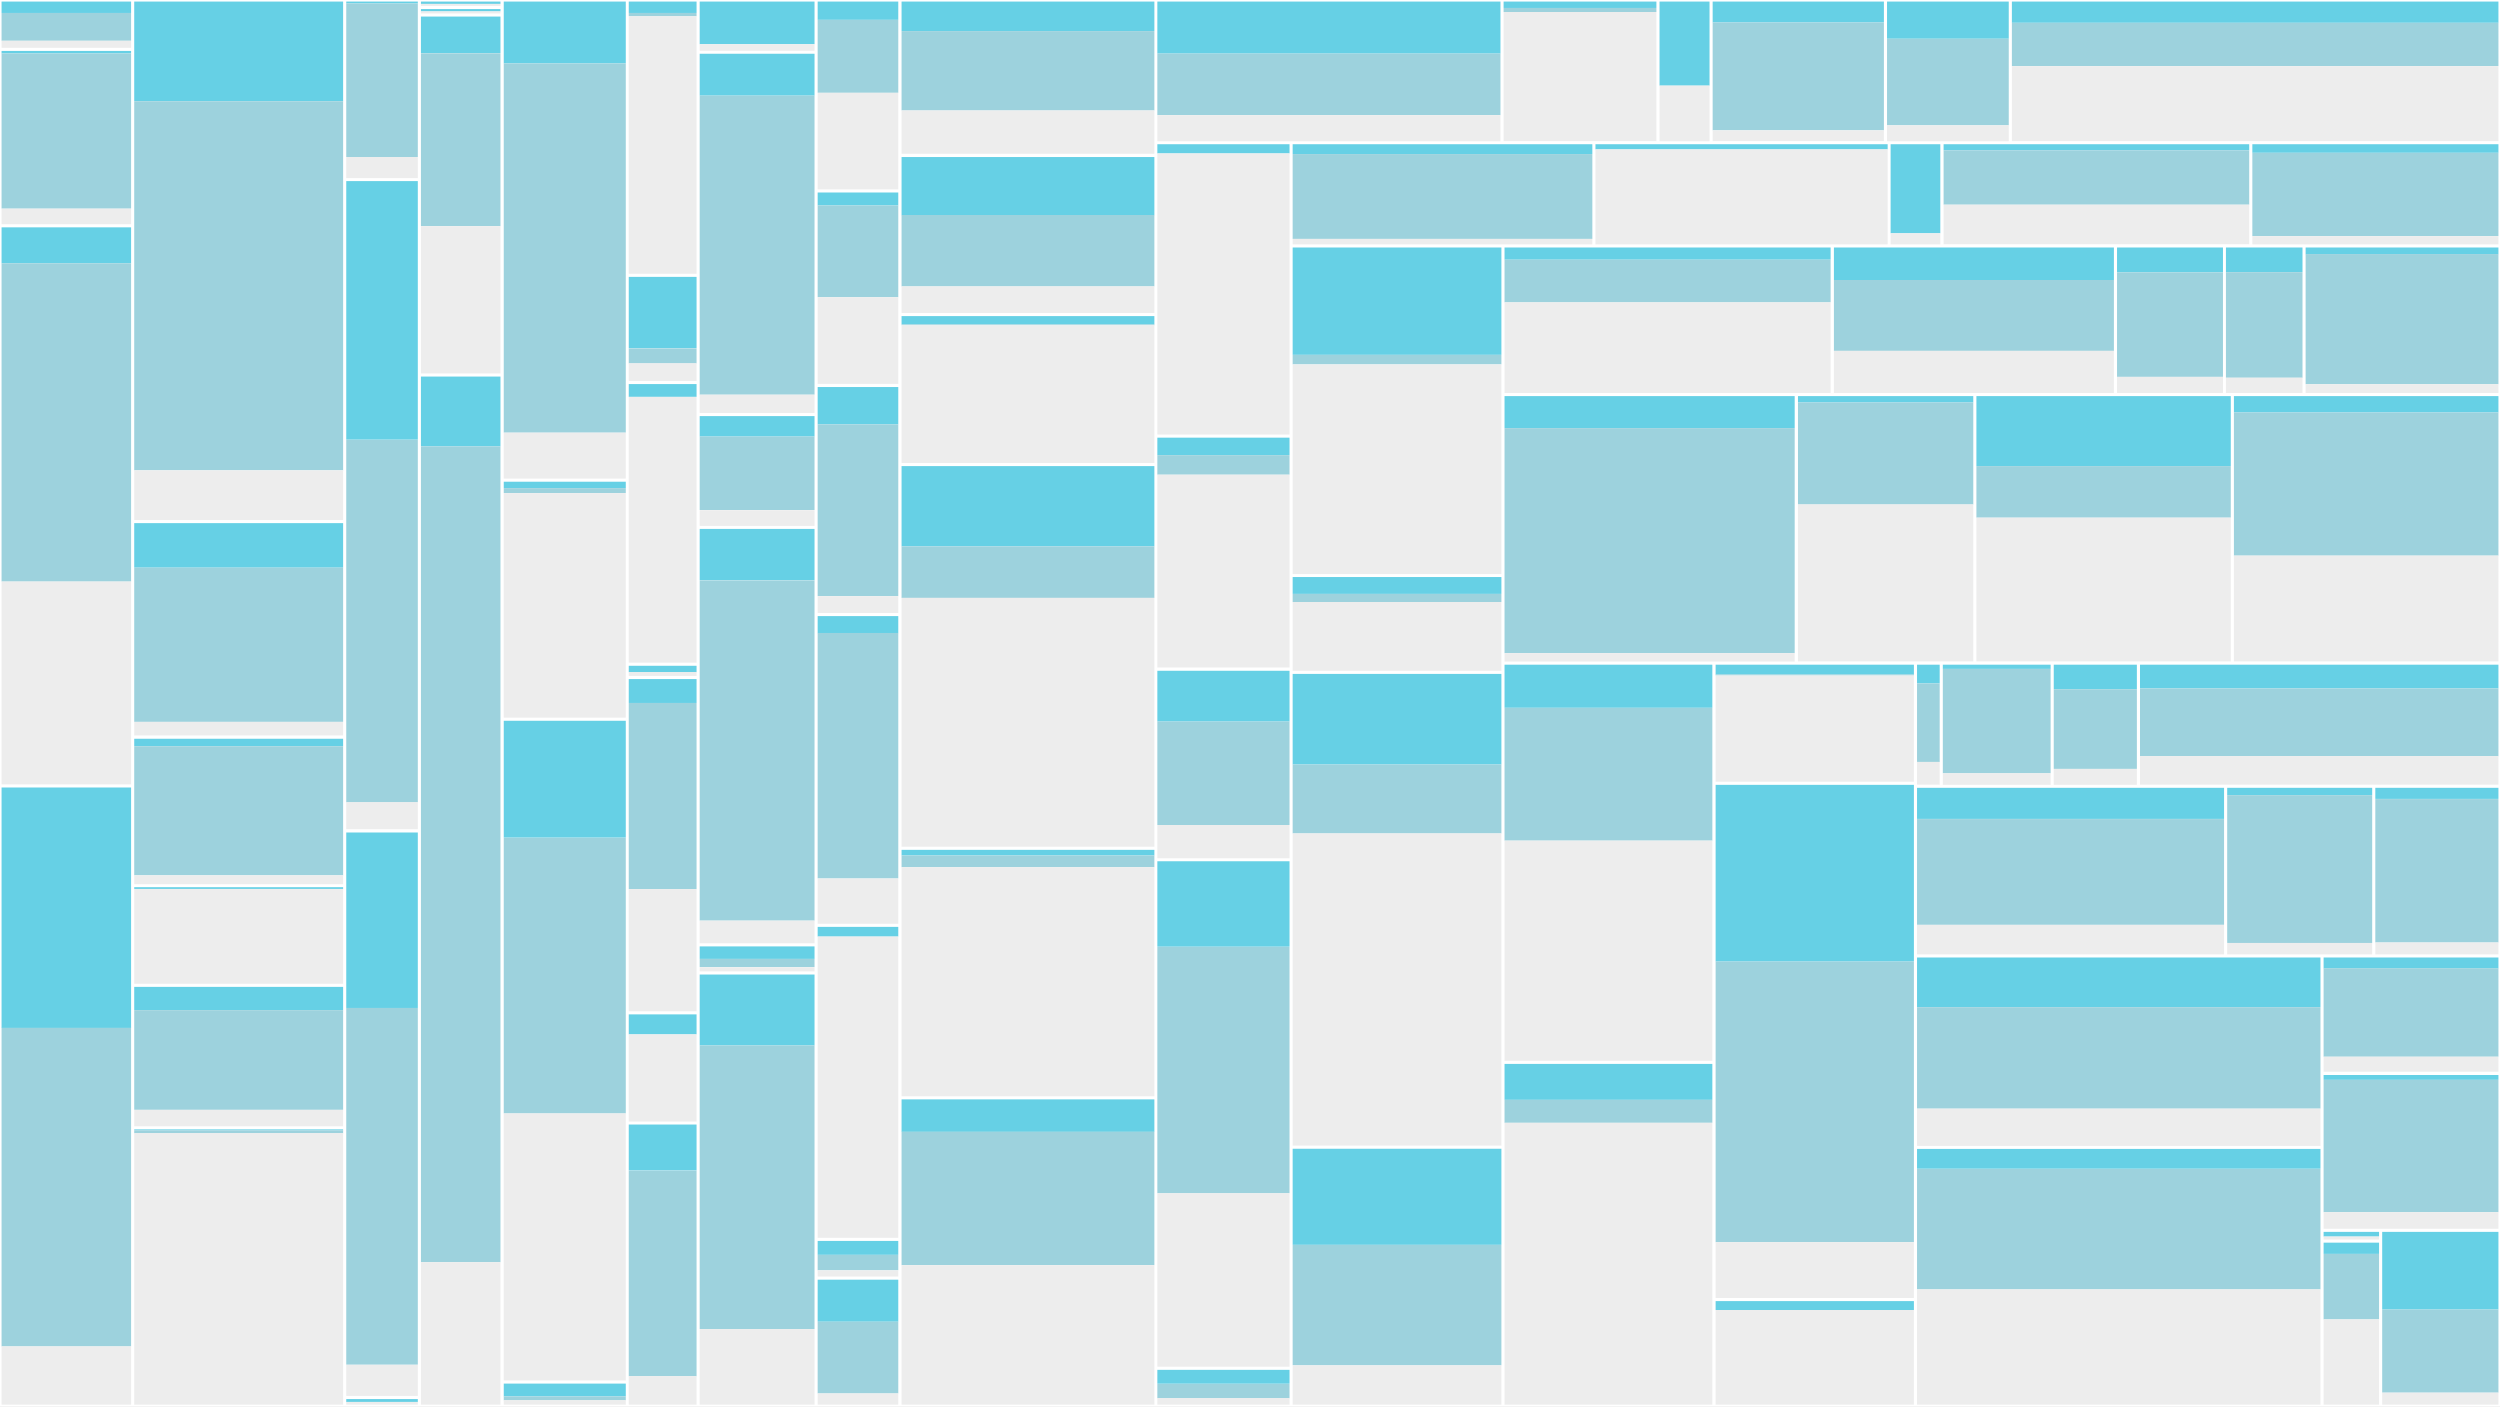
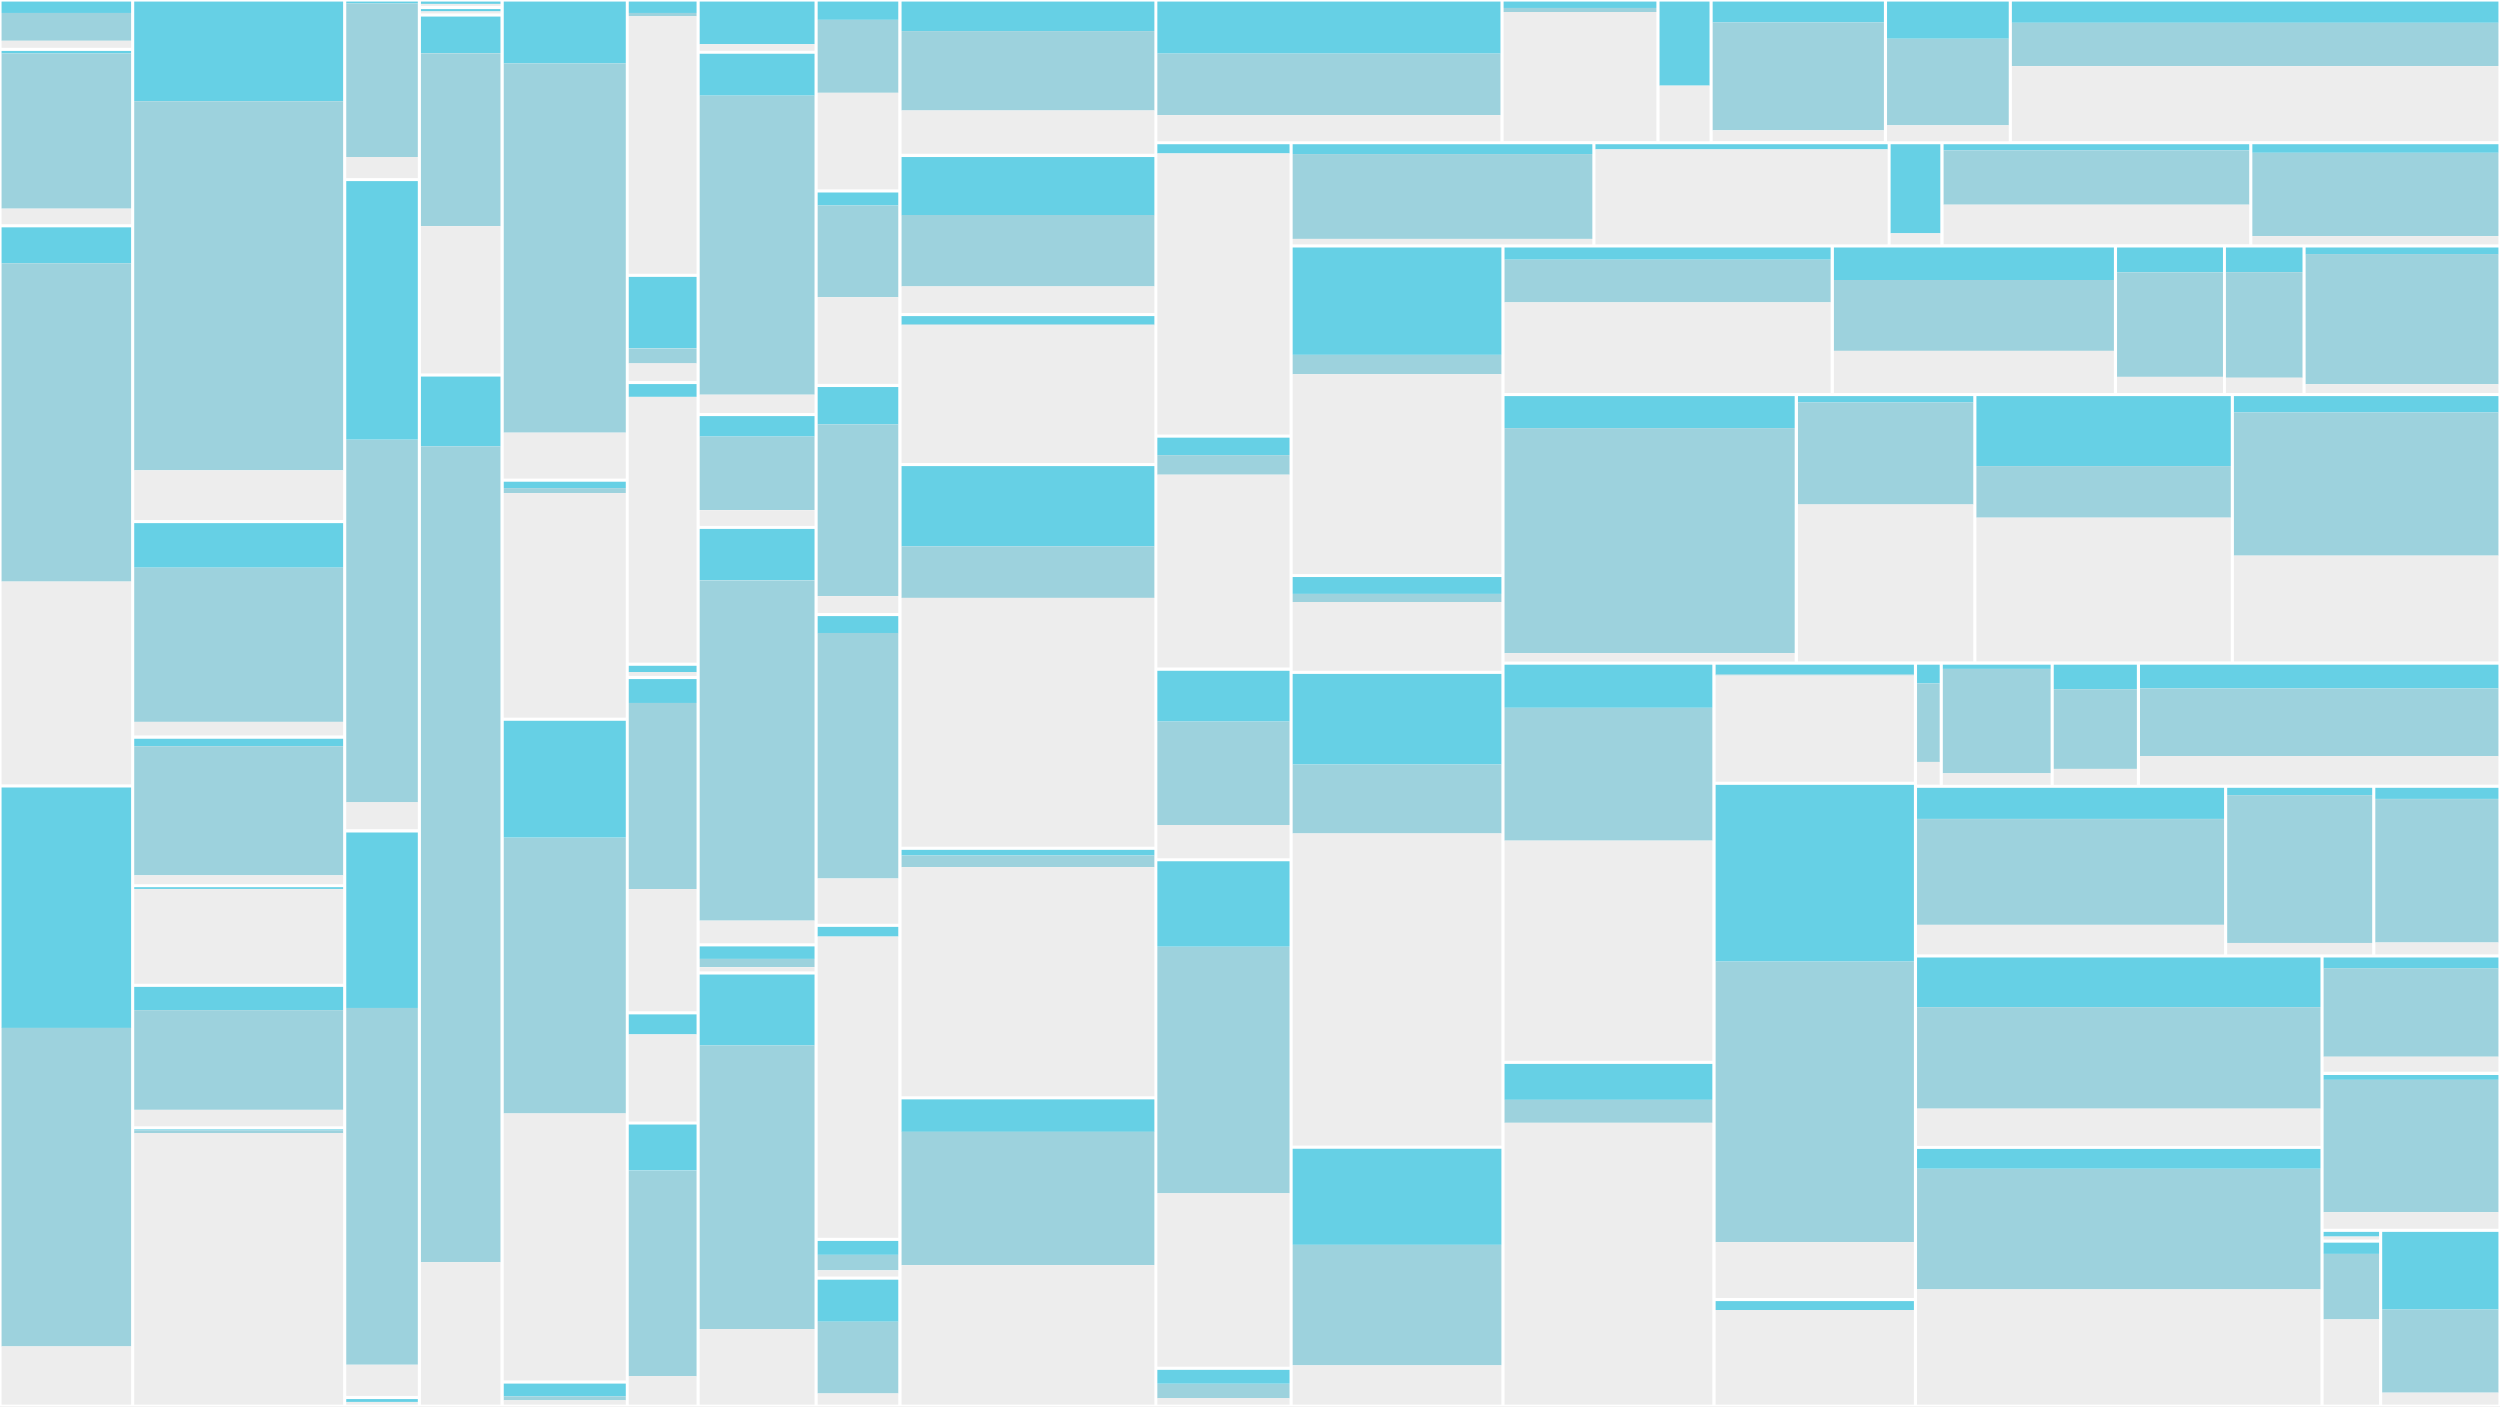
<svg xmlns="http://www.w3.org/2000/svg" viewBox="0 0 1600 900" width="1600" height="900" role="img" aria-label="Decoded overlay code coverage box tree, cyan band">
  <rect x="0" y="0" width="1600" height="900" fill="#ffffff" />
  <rect x="1" y="1" width="82.9" height="7.3" style="fill:hsl(190, 71%, 65%);fill:oklch(0.645 0.128 200)" />
  <rect x="1" y="8.3" width="82.9" height="17.8" style="fill:hsl(190, 48%, 74%);fill:oklch(0.740 0.085 200)" />
  <rect x="1" y="26.1" width="82.9" height="4.5" style="fill:hsl(190, 0%, 93%);fill:oklch(0.930 0.000 200)" />
  <rect x="1" y="32.6" width="82.9" height="1.6" style="fill:hsl(190, 71%, 65%);fill:oklch(0.645 0.128 200)" />
  <rect x="1" y="34.2" width="82.9" height="99.3" style="fill:hsl(190, 48%, 74%);fill:oklch(0.740 0.085 200)" />
  <rect x="1" y="133.6" width="82.9" height="9.9" style="fill:hsl(190, 0%, 93%);fill:oklch(0.930 0.000 200)" />
  <rect x="1" y="145.5" width="82.9" height="23" style="fill:hsl(190, 71%, 65%);fill:oklch(0.645 0.128 200)" />
  <rect x="1" y="168.5" width="82.9" height="203.7" style="fill:hsl(190, 48%, 74%);fill:oklch(0.740 0.085 200)" />
  <rect x="1" y="372.2" width="82.9" height="129.8" style="fill:hsl(190, 0%, 93%);fill:oklch(0.930 0.000 200)" />
  <rect x="1" y="504" width="82.9" height="153.9" style="fill:hsl(190, 71%, 65%);fill:oklch(0.645 0.128 200)" />
  <rect x="1" y="657.8" width="82.9" height="203.9" style="fill:hsl(190, 48%, 74%);fill:oklch(0.740 0.085 200)" />
  <rect x="1" y="861.7" width="82.9" height="37.3" style="fill:hsl(190, 0%, 93%);fill:oklch(0.930 0.000 200)" />
  <rect x="85.9" y="1" width="133.7" height="63.8" style="fill:hsl(190, 71%, 65%);fill:oklch(0.645 0.128 200)" />
  <rect x="85.9" y="64.8" width="133.7" height="236.2" style="fill:hsl(190, 48%, 74%);fill:oklch(0.740 0.085 200)" />
  <rect x="85.9" y="301" width="133.7" height="31.8" style="fill:hsl(190, 0%, 93%);fill:oklch(0.930 0.000 200)" />
  <rect x="85.9" y="334.8" width="133.7" height="28.5" style="fill:hsl(190, 71%, 65%);fill:oklch(0.645 0.128 200)" />
  <rect x="85.9" y="363.3" width="133.7" height="98.7" style="fill:hsl(190, 48%, 74%);fill:oklch(0.740 0.085 200)" />
  <rect x="85.9" y="462" width="133.7" height="8.7" style="fill:hsl(190, 0%, 93%);fill:oklch(0.930 0.000 200)" />
  <rect x="85.9" y="472.8" width="133.7" height="4.8" style="fill:hsl(190, 71%, 65%);fill:oklch(0.645 0.128 200)" />
  <rect x="85.9" y="477.6" width="133.7" height="82.6" style="fill:hsl(190, 48%, 74%);fill:oklch(0.740 0.085 200)" />
  <rect x="85.9" y="560.2" width="133.7" height="5.7" style="fill:hsl(190, 0%, 93%);fill:oklch(0.930 0.000 200)" />
  <rect x="85.9" y="567.8" width="133.7" height="1.1" style="fill:hsl(190, 71%, 65%);fill:oklch(0.645 0.128 200)" />
  <rect x="85.9" y="569" width="133.7" height="60.6" style="fill:hsl(190, 0%, 93%);fill:oklch(0.930 0.000 200)" />
  <rect x="85.9" y="631.6" width="133.7" height="14.9" style="fill:hsl(190, 71%, 65%);fill:oklch(0.645 0.128 200)" />
  <rect x="85.9" y="646.5" width="133.7" height="63.8" style="fill:hsl(190, 48%, 74%);fill:oklch(0.740 0.085 200)" />
  <rect x="85.9" y="710.3" width="133.7" height="10.5" style="fill:hsl(190, 0%, 93%);fill:oklch(0.930 0.000 200)" />
  <rect x="85.9" y="722.8" width="133.7" height="0.6" style="fill:hsl(190, 71%, 65%);fill:oklch(0.645 0.128 200)" />
  <rect x="85.9" y="723.4" width="133.7" height="1.9" style="fill:hsl(190, 48%, 74%);fill:oklch(0.740 0.085 200)" />
  <rect x="85.9" y="725.2" width="133.7" height="173.8" style="fill:hsl(190, 0%, 93%);fill:oklch(0.930 0.000 200)" />
  <rect x="221.6" y="1" width="45.8" height="1.2" style="fill:hsl(190, 71%, 65%);fill:oklch(0.645 0.128 200)" />
  <rect x="221.6" y="2.2" width="45.8" height="98.3" style="fill:hsl(190, 48%, 74%);fill:oklch(0.740 0.085 200)" />
  <rect x="221.6" y="100.5" width="45.8" height="13.5" style="fill:hsl(190, 0%, 93%);fill:oklch(0.930 0.000 200)" />
  <rect x="221.6" y="115.9" width="45.8" height="165.5" style="fill:hsl(190, 71%, 65%);fill:oklch(0.645 0.128 200)" />
  <rect x="221.6" y="281.5" width="45.8" height="232" style="fill:hsl(190, 48%, 74%);fill:oklch(0.740 0.085 200)" />
  <rect x="221.6" y="513.4" width="45.8" height="17.3" style="fill:hsl(190, 0%, 93%);fill:oklch(0.930 0.000 200)" />
  <rect x="221.6" y="532.8" width="45.8" height="112.3" style="fill:hsl(190, 71%, 65%);fill:oklch(0.645 0.128 200)" />
  <rect x="221.6" y="645.1" width="45.8" height="228.3" style="fill:hsl(190, 48%, 74%);fill:oklch(0.740 0.085 200)" />
  <rect x="221.6" y="873.5" width="45.8" height="19.9" style="fill:hsl(190, 0%, 93%);fill:oklch(0.930 0.000 200)" />
  <rect x="221.6" y="895.4" width="45.8" height="1.9" style="fill:hsl(190, 71%, 65%);fill:oklch(0.645 0.128 200)" />
  <rect x="221.6" y="897.2" width="45.8" height="1.8" style="fill:hsl(190, 0%, 93%);fill:oklch(0.930 0.000 200)" />
  <rect x="269.4" y="1" width="50.9" height="1.5" style="fill:hsl(190, 71%, 65%);fill:oklch(0.645 0.128 200)" />
  <rect x="269.4" y="2.5" width="50.9" height="1.3" style="fill:hsl(190, 0%, 93%);fill:oklch(0.930 0.000 200)" />
  <rect x="269.4" y="5.8" width="50.9" height="1.5" style="fill:hsl(190, 71%, 65%);fill:oklch(0.645 0.128 200)" />
  <rect x="269.4" y="7.3" width="50.9" height="1.3" style="fill:hsl(190, 0%, 93%);fill:oklch(0.930 0.000 200)" />
  <rect x="269.4" y="10.6" width="50.9" height="23.4" style="fill:hsl(190, 71%, 65%);fill:oklch(0.645 0.128 200)" />
  <rect x="269.4" y="34.1" width="50.9" height="110.6" style="fill:hsl(190, 48%, 74%);fill:oklch(0.740 0.085 200)" />
  <rect x="269.4" y="144.7" width="50.9" height="94.3" style="fill:hsl(190, 0%, 93%);fill:oklch(0.930 0.000 200)" />
  <rect x="269.4" y="241" width="50.9" height="44.7" style="fill:hsl(190, 71%, 65%);fill:oklch(0.645 0.128 200)" />
  <rect x="269.4" y="285.7" width="50.9" height="522.1" style="fill:hsl(190, 48%, 74%);fill:oklch(0.740 0.085 200)" />
  <rect x="269.4" y="807.8" width="50.9" height="91.2" style="fill:hsl(190, 0%, 93%);fill:oklch(0.930 0.000 200)" />
  <rect x="322.4" y="1" width="78.1" height="39.6" style="fill:hsl(190, 71%, 65%);fill:oklch(0.645 0.128 200)" />
  <rect x="322.4" y="40.6" width="78.1" height="236.3" style="fill:hsl(190, 48%, 74%);fill:oklch(0.740 0.085 200)" />
  <rect x="322.4" y="276.9" width="78.1" height="29.4" style="fill:hsl(190, 0%, 93%);fill:oklch(0.930 0.000 200)" />
  <rect x="322.4" y="308.3" width="78.1" height="4.1" style="fill:hsl(190, 71%, 65%);fill:oklch(0.645 0.128 200)" />
  <rect x="322.4" y="312.4" width="78.1" height="3.2" style="fill:hsl(190, 48%, 74%);fill:oklch(0.740 0.085 200)" />
  <rect x="322.4" y="315.6" width="78.1" height="143.7" style="fill:hsl(190, 0%, 93%);fill:oklch(0.930 0.000 200)" />
  <rect x="322.4" y="461.3" width="78.1" height="74.8" style="fill:hsl(190, 71%, 65%);fill:oklch(0.645 0.128 200)" />
  <rect x="322.4" y="536.2" width="78.1" height="176.4" style="fill:hsl(190, 48%, 74%);fill:oklch(0.740 0.085 200)" />
  <rect x="322.4" y="712.6" width="78.1" height="170.9" style="fill:hsl(190, 0%, 93%);fill:oklch(0.930 0.000 200)" />
  <rect x="322.4" y="885.5" width="78.1" height="8.2" style="fill:hsl(190, 71%, 65%);fill:oklch(0.645 0.128 200)" />
  <rect x="322.4" y="893.7" width="78.1" height="2.5" style="fill:hsl(190, 48%, 74%);fill:oklch(0.740 0.085 200)" />
  <rect x="322.4" y="896.1" width="78.1" height="2.9" style="fill:hsl(190, 0%, 93%);fill:oklch(0.930 0.000 200)" />
  <rect x="402.4" y="1" width="43.4" height="7.3" style="fill:hsl(190, 71%, 65%);fill:oklch(0.645 0.128 200)" />
  <rect x="402.4" y="8.3" width="43.4" height="2.1" style="fill:hsl(190, 48%, 74%);fill:oklch(0.740 0.085 200)" />
  <rect x="402.4" y="10.4" width="43.4" height="164.8" style="fill:hsl(190, 0%, 93%);fill:oklch(0.930 0.000 200)" />
  <rect x="402.4" y="177.2" width="43.4" height="45.7" style="fill:hsl(190, 71%, 65%);fill:oklch(0.645 0.128 200)" />
  <rect x="402.4" y="223" width="43.4" height="9.6" style="fill:hsl(190, 48%, 74%);fill:oklch(0.740 0.085 200)" />
  <rect x="402.4" y="232.5" width="43.4" height="11.3" style="fill:hsl(190, 0%, 93%);fill:oklch(0.930 0.000 200)" />
  <rect x="402.4" y="245.8" width="43.4" height="8.2" style="fill:hsl(190, 71%, 65%);fill:oklch(0.645 0.128 200)" />
  <rect x="402.4" y="254" width="43.4" height="170.1" style="fill:hsl(190, 0%, 93%);fill:oklch(0.930 0.000 200)" />
  <rect x="402.4" y="426.1" width="43.4" height="4.1" style="fill:hsl(190, 71%, 65%);fill:oklch(0.645 0.128 200)" />
  <rect x="402.4" y="430.1" width="43.4" height="2.5" style="fill:hsl(190, 0%, 93%);fill:oklch(0.930 0.000 200)" />
  <rect x="402.4" y="434.6" width="43.4" height="15.3" style="fill:hsl(190, 71%, 65%);fill:oklch(0.645 0.128 200)" />
  <rect x="402.4" y="449.9" width="43.4" height="119.1" style="fill:hsl(190, 48%, 74%);fill:oklch(0.740 0.085 200)" />
  <rect x="402.4" y="569" width="43.4" height="78.2" style="fill:hsl(190, 0%, 93%);fill:oklch(0.930 0.000 200)" />
  <rect x="402.4" y="649.2" width="43.4" height="12.8" style="fill:hsl(190, 71%, 65%);fill:oklch(0.645 0.128 200)" />
  <rect x="402.4" y="662" width="43.4" height="55.8" style="fill:hsl(190, 0%, 93%);fill:oklch(0.930 0.000 200)" />
  <rect x="402.4" y="719.7" width="43.4" height="29.4" style="fill:hsl(190, 71%, 65%);fill:oklch(0.645 0.128 200)" />
  <rect x="402.4" y="749.2" width="43.4" height="131.6" style="fill:hsl(190, 48%, 74%);fill:oklch(0.740 0.085 200)" />
  <rect x="402.4" y="880.7" width="43.4" height="18.3" style="fill:hsl(190, 0%, 93%);fill:oklch(0.930 0.000 200)" />
  <rect x="447.8" y="1" width="73.5" height="27.3" style="fill:hsl(190, 71%, 65%);fill:oklch(0.645 0.128 200)" />
  <rect x="447.8" y="28.3" width="73.5" height="4.2" style="fill:hsl(190, 0%, 93%);fill:oklch(0.930 0.000 200)" />
  <rect x="447.8" y="34.4" width="73.5" height="26.8" style="fill:hsl(190, 71%, 65%);fill:oklch(0.645 0.128 200)" />
  <rect x="447.8" y="61.2" width="73.5" height="191.4" style="fill:hsl(190, 48%, 74%);fill:oklch(0.740 0.085 200)" />
  <rect x="447.8" y="252.6" width="73.5" height="11.7" style="fill:hsl(190, 0%, 93%);fill:oklch(0.930 0.000 200)" />
  <rect x="447.8" y="266.3" width="73.5" height="13.1" style="fill:hsl(190, 71%, 65%);fill:oklch(0.645 0.128 200)" />
  <rect x="447.8" y="279.4" width="73.5" height="47" style="fill:hsl(190, 48%, 74%);fill:oklch(0.740 0.085 200)" />
  <rect x="447.8" y="326.5" width="73.5" height="10.1" style="fill:hsl(190, 0%, 93%);fill:oklch(0.930 0.000 200)" />
  <rect x="447.8" y="338.5" width="73.5" height="32.9" style="fill:hsl(190, 71%, 65%);fill:oklch(0.645 0.128 200)" />
  <rect x="447.8" y="371.5" width="73.5" height="217.7" style="fill:hsl(190, 48%, 74%);fill:oklch(0.740 0.085 200)" />
  <rect x="447.8" y="589.2" width="73.5" height="14.5" style="fill:hsl(190, 0%, 93%);fill:oklch(0.930 0.000 200)" />
  <rect x="447.8" y="605.7" width="73.5" height="8" style="fill:hsl(190, 71%, 65%);fill:oklch(0.645 0.128 200)" />
  <rect x="447.8" y="613.7" width="73.5" height="5.2" style="fill:hsl(190, 48%, 74%);fill:oklch(0.740 0.085 200)" />
  <rect x="447.8" y="619" width="73.5" height="2.7" style="fill:hsl(190, 0%, 93%);fill:oklch(0.930 0.000 200)" />
  <rect x="447.8" y="623.7" width="73.5" height="45.4" style="fill:hsl(190, 71%, 65%);fill:oklch(0.645 0.128 200)" />
  <rect x="447.8" y="669.1" width="73.5" height="181.5" style="fill:hsl(190, 48%, 74%);fill:oklch(0.740 0.085 200)" />
  <rect x="447.8" y="850.6" width="73.5" height="48.4" style="fill:hsl(190, 0%, 93%);fill:oklch(0.930 0.000 200)" />
  <rect x="523.3" y="1" width="51.6" height="11.7" style="fill:hsl(190, 71%, 65%);fill:oklch(0.645 0.128 200)" />
  <rect x="523.3" y="12.7" width="51.6" height="46.7" style="fill:hsl(190, 48%, 74%);fill:oklch(0.740 0.085 200)" />
  <rect x="523.3" y="59.4" width="51.6" height="61.8" style="fill:hsl(190, 0%, 93%);fill:oklch(0.930 0.000 200)" />
  <rect x="523.3" y="123.2" width="51.6" height="8.3" style="fill:hsl(190, 71%, 65%);fill:oklch(0.645 0.128 200)" />
  <rect x="523.3" y="131.5" width="51.6" height="58.7" style="fill:hsl(190, 48%, 74%);fill:oklch(0.740 0.085 200)" />
  <rect x="523.3" y="190.2" width="51.6" height="55.5" style="fill:hsl(190, 0%, 93%);fill:oklch(0.930 0.000 200)" />
  <rect x="523.3" y="247.7" width="51.6" height="23.9" style="fill:hsl(190, 71%, 65%);fill:oklch(0.645 0.128 200)" />
  <rect x="523.3" y="271.6" width="51.6" height="109.9" style="fill:hsl(190, 48%, 74%);fill:oklch(0.740 0.085 200)" />
  <rect x="523.3" y="381.5" width="51.6" height="10.8" style="fill:hsl(190, 0%, 93%);fill:oklch(0.930 0.000 200)" />
  <rect x="523.3" y="394.3" width="51.6" height="10.9" style="fill:hsl(190, 71%, 65%);fill:oklch(0.645 0.128 200)" />
  <rect x="523.3" y="405.1" width="51.6" height="157.1" style="fill:hsl(190, 48%, 74%);fill:oklch(0.740 0.085 200)" />
  <rect x="523.3" y="562.3" width="51.6" height="28.9" style="fill:hsl(190, 0%, 93%);fill:oklch(0.930 0.000 200)" />
  <rect x="523.3" y="593.2" width="51.6" height="6.2" style="fill:hsl(190, 71%, 65%);fill:oklch(0.645 0.128 200)" />
  <rect x="523.3" y="599.4" width="51.6" height="192.8" style="fill:hsl(190, 0%, 93%);fill:oklch(0.930 0.000 200)" />
  <rect x="523.3" y="794.2" width="51.6" height="8.9" style="fill:hsl(190, 71%, 65%);fill:oklch(0.645 0.128 200)" />
  <rect x="523.3" y="803.1" width="51.6" height="9.9" style="fill:hsl(190, 48%, 74%);fill:oklch(0.740 0.085 200)" />
  <rect x="523.3" y="813" width="51.6" height="4" style="fill:hsl(190, 0%, 93%);fill:oklch(0.930 0.000 200)" />
  <rect x="523.3" y="819" width="51.6" height="26.9" style="fill:hsl(190, 71%, 65%);fill:oklch(0.645 0.128 200)" />
  <rect x="523.3" y="845.9" width="51.6" height="45.9" style="fill:hsl(190, 48%, 74%);fill:oklch(0.740 0.085 200)" />
  <rect x="523.3" y="891.8" width="51.6" height="7.2" style="fill:hsl(190, 0%, 93%);fill:oklch(0.930 0.000 200)" />
  <rect x="577" y="1" width="161.8" height="18.9" style="fill:hsl(190, 71%, 65%);fill:oklch(0.645 0.128 200)" />
  <rect x="577" y="19.9" width="161.8" height="50.8" style="fill:hsl(190, 48%, 74%);fill:oklch(0.740 0.085 200)" />
  <rect x="577" y="70.7" width="161.8" height="27.7" style="fill:hsl(190, 0%, 93%);fill:oklch(0.930 0.000 200)" />
  <rect x="577" y="100.5" width="161.8" height="37.2" style="fill:hsl(190, 71%, 65%);fill:oklch(0.645 0.128 200)" />
  <rect x="577" y="137.6" width="161.8" height="45.7" style="fill:hsl(190, 48%, 74%);fill:oklch(0.740 0.085 200)" />
  <rect x="577" y="183.3" width="161.8" height="17" style="fill:hsl(190, 0%, 93%);fill:oklch(0.930 0.000 200)" />
  <rect x="577" y="202.3" width="161.8" height="5.3" style="fill:hsl(190, 71%, 65%);fill:oklch(0.645 0.128 200)" />
  <rect x="577" y="207.6" width="161.8" height="0.6" style="fill:hsl(190, 48%, 74%);fill:oklch(0.740 0.085 200)" />
  <rect x="577" y="208.2" width="161.8" height="88.1" style="fill:hsl(190, 0%, 93%);fill:oklch(0.930 0.000 200)" />
  <rect x="577" y="298.3" width="161.8" height="51.4" style="fill:hsl(190, 71%, 65%);fill:oklch(0.645 0.128 200)" />
  <rect x="577" y="349.7" width="161.8" height="33" style="fill:hsl(190, 48%, 74%);fill:oklch(0.740 0.085 200)" />
  <rect x="577" y="382.6" width="161.8" height="159.3" style="fill:hsl(190, 0%, 93%);fill:oklch(0.930 0.000 200)" />
  <rect x="577" y="543.9" width="161.8" height="3.6" style="fill:hsl(190, 71%, 65%);fill:oklch(0.645 0.128 200)" />
  <rect x="577" y="547.5" width="161.8" height="7.5" style="fill:hsl(190, 48%, 74%);fill:oklch(0.740 0.085 200)" />
  <rect x="577" y="555" width="161.8" height="146.6" style="fill:hsl(190, 0%, 93%);fill:oklch(0.930 0.000 200)" />
  <rect x="577" y="703.6" width="161.8" height="20.8" style="fill:hsl(190, 71%, 65%);fill:oklch(0.645 0.128 200)" />
  <rect x="577" y="724.3" width="161.8" height="85.4" style="fill:hsl(190, 48%, 74%);fill:oklch(0.740 0.085 200)" />
  <rect x="577" y="809.7" width="161.8" height="89.3" style="fill:hsl(190, 0%, 93%);fill:oklch(0.930 0.000 200)" />
  <rect x="740.7" y="1" width="219.6" height="33.3" style="fill:hsl(190, 71%, 65%);fill:oklch(0.645 0.128 200)" />
  <rect x="740.7" y="34.3" width="219.6" height="39.4" style="fill:hsl(190, 48%, 74%);fill:oklch(0.740 0.085 200)" />
  <rect x="740.7" y="73.7" width="219.6" height="16.7" style="fill:hsl(190, 0%, 93%);fill:oklch(0.930 0.000 200)" />
  <rect x="962.3" y="1" width="97.8" height="4.1" style="fill:hsl(190, 71%, 65%);fill:oklch(0.645 0.128 200)" />
  <rect x="962.3" y="5.1" width="97.8" height="2.6" style="fill:hsl(190, 48%, 74%);fill:oklch(0.740 0.085 200)" />
  <rect x="962.3" y="7.7" width="97.8" height="82.6" style="fill:hsl(190, 0%, 93%);fill:oklch(0.930 0.000 200)" />
  <rect x="1062.1" y="1" width="32" height="53.8" style="fill:hsl(190, 71%, 65%);fill:oklch(0.645 0.128 200)" />
  <rect x="1062.1" y="54.8" width="32" height="35.6" style="fill:hsl(190, 0%, 93%);fill:oklch(0.930 0.000 200)" />
  <rect x="1096.1" y="1" width="109.6" height="13.4" style="fill:hsl(190, 71%, 65%);fill:oklch(0.645 0.128 200)" />
  <rect x="1096.1" y="14.4" width="109.6" height="69" style="fill:hsl(190, 48%, 74%);fill:oklch(0.740 0.085 200)" />
  <rect x="1096.1" y="83.4" width="109.6" height="6.9" style="fill:hsl(190, 0%, 93%);fill:oklch(0.930 0.000 200)" />
  <rect x="1207.7" y="1" width="77.9" height="23.8" style="fill:hsl(190, 71%, 65%);fill:oklch(0.645 0.128 200)" />
  <rect x="1207.7" y="24.8" width="77.9" height="55.4" style="fill:hsl(190, 48%, 74%);fill:oklch(0.740 0.085 200)" />
  <rect x="1207.7" y="80.2" width="77.9" height="10.2" style="fill:hsl(190, 0%, 93%);fill:oklch(0.930 0.000 200)" />
  <rect x="1287.6" y="1" width="311.4" height="13.6" style="fill:hsl(190, 71%, 65%);fill:oklch(0.645 0.128 200)" />
  <rect x="1287.6" y="14.6" width="311.4" height="27.7" style="fill:hsl(190, 48%, 74%);fill:oklch(0.740 0.085 200)" />
  <rect x="1287.6" y="42.3" width="311.4" height="48" style="fill:hsl(190, 0%, 93%);fill:oklch(0.930 0.000 200)" />
  <rect x="740.7" y="92.3" width="84.6" height="5.9" style="fill:hsl(190, 71%, 65%);fill:oklch(0.645 0.128 200)" />
  <rect x="740.7" y="98.2" width="84.6" height="179.9" style="fill:hsl(190, 0%, 93%);fill:oklch(0.930 0.000 200)" />
  <rect x="740.7" y="280.1" width="84.6" height="11.2" style="fill:hsl(190, 71%, 65%);fill:oklch(0.645 0.128 200)" />
  <rect x="740.7" y="291.3" width="84.6" height="12.5" style="fill:hsl(190, 48%, 74%);fill:oklch(0.740 0.085 200)" />
  <rect x="740.7" y="303.8" width="84.6" height="123.4" style="fill:hsl(190, 0%, 93%);fill:oklch(0.930 0.000 200)" />
  <rect x="740.7" y="429.3" width="84.6" height="32.5" style="fill:hsl(190, 71%, 65%);fill:oklch(0.645 0.128 200)" />
  <rect x="740.7" y="461.8" width="84.6" height="66.2" style="fill:hsl(190, 48%, 74%);fill:oklch(0.740 0.085 200)" />
  <rect x="740.7" y="528" width="84.6" height="21.3" style="fill:hsl(190, 0%, 93%);fill:oklch(0.930 0.000 200)" />
  <rect x="740.7" y="551.2" width="84.6" height="54.7" style="fill:hsl(190, 71%, 65%);fill:oklch(0.645 0.128 200)" />
  <rect x="740.7" y="606" width="84.6" height="157.7" style="fill:hsl(190, 48%, 74%);fill:oklch(0.740 0.085 200)" />
  <rect x="740.7" y="763.7" width="84.6" height="111" style="fill:hsl(190, 0%, 93%);fill:oklch(0.930 0.000 200)" />
  <rect x="740.7" y="876.7" width="84.6" height="8.9" style="fill:hsl(190, 71%, 65%);fill:oklch(0.645 0.128 200)" />
  <rect x="740.7" y="885.7" width="84.6" height="9.2" style="fill:hsl(190, 48%, 74%);fill:oklch(0.740 0.085 200)" />
  <rect x="740.7" y="894.8" width="84.6" height="4.2" style="fill:hsl(190, 0%, 93%);fill:oklch(0.930 0.000 200)" />
  <rect x="827.3" y="92.3" width="191.8" height="6.3" style="fill:hsl(190, 71%, 65%);fill:oklch(0.645 0.128 200)" />
  <rect x="827.3" y="98.6" width="191.8" height="54.3" style="fill:hsl(190, 48%, 74%);fill:oklch(0.740 0.085 200)" />
  <rect x="827.3" y="152.9" width="191.8" height="3.5" style="fill:hsl(190, 0%, 93%);fill:oklch(0.930 0.000 200)" />
  <rect x="1021.1" y="92.3" width="187" height="3.3" style="fill:hsl(190, 71%, 65%);fill:oklch(0.645 0.128 200)" />
  <rect x="1021.1" y="95.6" width="187" height="60.8" style="fill:hsl(190, 0%, 93%);fill:oklch(0.930 0.000 200)" />
  <rect x="1210" y="92.3" width="31.8" height="57" style="fill:hsl(190, 71%, 65%);fill:oklch(0.645 0.128 200)" />
  <rect x="1210" y="149.3" width="31.8" height="7.1" style="fill:hsl(190, 0%, 93%);fill:oklch(0.930 0.000 200)" />
  <rect x="1243.9" y="92.3" width="195.6" height="3.9" style="fill:hsl(190, 71%, 65%);fill:oklch(0.645 0.128 200)" />
  <rect x="1243.9" y="96.2" width="195.6" height="34.8" style="fill:hsl(190, 48%, 74%);fill:oklch(0.740 0.085 200)" />
  <rect x="1243.9" y="131" width="195.6" height="25.3" style="fill:hsl(190, 0%, 93%);fill:oklch(0.930 0.000 200)" />
  <rect x="1441.5" y="92.3" width="157.5" height="5.5" style="fill:hsl(190, 71%, 65%);fill:oklch(0.645 0.128 200)" />
  <rect x="1441.5" y="97.8" width="157.5" height="53.3" style="fill:hsl(190, 48%, 74%);fill:oklch(0.740 0.085 200)" />
  <rect x="1441.5" y="151.1" width="157.5" height="5.3" style="fill:hsl(190, 0%, 93%);fill:oklch(0.930 0.000 200)" />
  <rect x="827.3" y="158.4" width="133.6" height="68.7" style="fill:hsl(190, 71%, 65%);fill:oklch(0.645 0.128 200)" />
-   <rect x="827.3" y="227.1" width="133.6" height="6.1" style="fill:hsl(190, 48%, 74%);fill:oklch(0.740 0.085 200)" />
-   <rect x="827.3" y="233.3" width="133.6" height="134.1" style="fill:hsl(190, 0%, 93%);fill:oklch(0.930 0.000 200)" />
+   <rect x="827.3" y="227.1" width="133.6" height="12.4" style="fill:hsl(190, 48%, 74%);fill:oklch(0.740 0.085 200)" />
+   <rect x="827.3" y="239.5" width="133.6" height="127.9" style="fill:hsl(190, 0%, 93%);fill:oklch(0.930 0.000 200)" />
  <rect x="827.3" y="369.3" width="133.6" height="10.8" style="fill:hsl(190, 71%, 65%);fill:oklch(0.645 0.128 200)" />
  <rect x="827.3" y="380.1" width="133.6" height="5.2" style="fill:hsl(190, 48%, 74%);fill:oklch(0.740 0.085 200)" />
  <rect x="827.3" y="385.3" width="133.6" height="44" style="fill:hsl(190, 0%, 93%);fill:oklch(0.930 0.000 200)" />
  <rect x="827.3" y="431.3" width="133.6" height="58" style="fill:hsl(190, 71%, 65%);fill:oklch(0.645 0.128 200)" />
  <rect x="827.3" y="489.3" width="133.6" height="44.1" style="fill:hsl(190, 48%, 74%);fill:oklch(0.740 0.085 200)" />
  <rect x="827.3" y="533.4" width="133.6" height="199.8" style="fill:hsl(190, 0%, 93%);fill:oklch(0.930 0.000 200)" />
  <rect x="827.3" y="735.2" width="133.6" height="61.5" style="fill:hsl(190, 71%, 65%);fill:oklch(0.645 0.128 200)" />
  <rect x="827.3" y="796.7" width="133.6" height="77.1" style="fill:hsl(190, 48%, 74%);fill:oklch(0.740 0.085 200)" />
  <rect x="827.3" y="873.9" width="133.6" height="25.1" style="fill:hsl(190, 0%, 93%);fill:oklch(0.930 0.000 200)" />
  <rect x="962.9" y="158.4" width="208.7" height="7.8" style="fill:hsl(190, 71%, 65%);fill:oklch(0.645 0.128 200)" />
  <rect x="962.9" y="166.2" width="208.7" height="27.3" style="fill:hsl(190, 48%, 74%);fill:oklch(0.740 0.085 200)" />
  <rect x="962.9" y="193.5" width="208.7" height="58" style="fill:hsl(190, 0%, 93%);fill:oklch(0.930 0.000 200)" />
  <rect x="1173.7" y="158.4" width="179.2" height="20.8" style="fill:hsl(190, 71%, 65%);fill:oklch(0.645 0.128 200)" />
  <rect x="1173.7" y="179.2" width="179.2" height="45.4" style="fill:hsl(190, 48%, 74%);fill:oklch(0.740 0.085 200)" />
  <rect x="1173.7" y="224.5" width="179.2" height="27" style="fill:hsl(190, 0%, 93%);fill:oklch(0.930 0.000 200)" />
  <rect x="1354.9" y="158.4" width="67.8" height="15.9" style="fill:hsl(190, 71%, 65%);fill:oklch(0.645 0.128 200)" />
  <rect x="1354.9" y="174.3" width="67.8" height="66.9" style="fill:hsl(190, 48%, 74%);fill:oklch(0.740 0.085 200)" />
  <rect x="1354.9" y="241.2" width="67.8" height="10.3" style="fill:hsl(190, 0%, 93%);fill:oklch(0.930 0.000 200)" />
  <rect x="1424.6" y="158.4" width="49" height="15.8" style="fill:hsl(190, 71%, 65%);fill:oklch(0.645 0.128 200)" />
  <rect x="1424.6" y="174.2" width="49" height="67.6" style="fill:hsl(190, 48%, 74%);fill:oklch(0.740 0.085 200)" />
  <rect x="1424.6" y="241.7" width="49" height="9.8" style="fill:hsl(190, 0%, 93%);fill:oklch(0.930 0.000 200)" />
  <rect x="1475.6" y="158.4" width="123.4" height="4.3" style="fill:hsl(190, 71%, 65%);fill:oklch(0.645 0.128 200)" />
  <rect x="1475.6" y="162.6" width="123.4" height="83.3" style="fill:hsl(190, 48%, 74%);fill:oklch(0.740 0.085 200)" />
  <rect x="1475.6" y="245.9" width="123.4" height="5.6" style="fill:hsl(190, 0%, 93%);fill:oklch(0.930 0.000 200)" />
  <rect x="962.9" y="253.5" width="185.7" height="20.5" style="fill:hsl(190, 71%, 65%);fill:oklch(0.645 0.128 200)" />
  <rect x="962.9" y="274" width="185.7" height="144" style="fill:hsl(190, 48%, 74%);fill:oklch(0.740 0.085 200)" />
  <rect x="962.9" y="418" width="185.7" height="5.4" style="fill:hsl(190, 0%, 93%);fill:oklch(0.930 0.000 200)" />
  <rect x="1150.7" y="253.5" width="112.2" height="4.1" style="fill:hsl(190, 71%, 65%);fill:oklch(0.645 0.128 200)" />
  <rect x="1150.7" y="257.6" width="112.2" height="65.3" style="fill:hsl(190, 48%, 74%);fill:oklch(0.740 0.085 200)" />
  <rect x="1150.7" y="322.8" width="112.2" height="100.5" style="fill:hsl(190, 0%, 93%);fill:oklch(0.930 0.000 200)" />
  <rect x="1264.9" y="253.5" width="162.8" height="44.8" style="fill:hsl(190, 71%, 65%);fill:oklch(0.645 0.128 200)" />
  <rect x="1264.9" y="298.3" width="162.8" height="33" style="fill:hsl(190, 48%, 74%);fill:oklch(0.740 0.085 200)" />
  <rect x="1264.9" y="331.3" width="162.8" height="92" style="fill:hsl(190, 0%, 93%);fill:oklch(0.930 0.000 200)" />
  <rect x="1429.7" y="253.5" width="169.3" height="10.5" style="fill:hsl(190, 71%, 65%);fill:oklch(0.645 0.128 200)" />
  <rect x="1429.7" y="264" width="169.3" height="91.6" style="fill:hsl(190, 48%, 74%);fill:oklch(0.740 0.085 200)" />
  <rect x="1429.7" y="355.6" width="169.3" height="67.7" style="fill:hsl(190, 0%, 93%);fill:oklch(0.930 0.000 200)" />
  <rect x="962.9" y="425.4" width="133" height="27.6" style="fill:hsl(190, 71%, 65%);fill:oklch(0.645 0.128 200)" />
  <rect x="962.9" y="453" width="133" height="85" style="fill:hsl(190, 48%, 74%);fill:oklch(0.740 0.085 200)" />
  <rect x="962.9" y="538" width="133" height="140.9" style="fill:hsl(190, 0%, 93%);fill:oklch(0.930 0.000 200)" />
  <rect x="962.9" y="680.9" width="133" height="23" style="fill:hsl(190, 71%, 65%);fill:oklch(0.645 0.128 200)" />
  <rect x="962.9" y="703.9" width="133" height="14.7" style="fill:hsl(190, 48%, 74%);fill:oklch(0.740 0.085 200)" />
  <rect x="962.9" y="718.6" width="133" height="180.4" style="fill:hsl(190, 0%, 93%);fill:oklch(0.930 0.000 200)" />
  <rect x="1098" y="425.4" width="126.9" height="6.3" style="fill:hsl(190, 71%, 65%);fill:oklch(0.645 0.128 200)" />
  <rect x="1098" y="431.6" width="126.9" height="0.7" style="fill:hsl(190, 48%, 74%);fill:oklch(0.740 0.085 200)" />
  <rect x="1098" y="432.4" width="126.9" height="67.9" style="fill:hsl(190, 0%, 93%);fill:oklch(0.930 0.000 200)" />
  <rect x="1098" y="502.3" width="126.9" height="113.1" style="fill:hsl(190, 71%, 65%);fill:oklch(0.645 0.128 200)" />
  <rect x="1098" y="615.4" width="126.9" height="179.6" style="fill:hsl(190, 48%, 74%);fill:oklch(0.740 0.085 200)" />
  <rect x="1098" y="795" width="126.9" height="35.7" style="fill:hsl(190, 0%, 93%);fill:oklch(0.930 0.000 200)" />
  <rect x="1098" y="832.7" width="126.9" height="5.7" style="fill:hsl(190, 71%, 65%);fill:oklch(0.645 0.128 200)" />
  <rect x="1098" y="838.4" width="126.9" height="60.6" style="fill:hsl(190, 0%, 93%);fill:oklch(0.930 0.000 200)" />
  <rect x="1226.9" y="425.4" width="14.5" height="12" style="fill:hsl(190, 71%, 65%);fill:oklch(0.645 0.128 200)" />
  <rect x="1226.9" y="437.4" width="14.5" height="50.3" style="fill:hsl(190, 48%, 74%);fill:oklch(0.740 0.085 200)" />
  <rect x="1226.9" y="487.6" width="14.5" height="14.6" style="fill:hsl(190, 0%, 93%);fill:oklch(0.930 0.000 200)" />
  <rect x="1243.4" y="425.4" width="69" height="2.7" style="fill:hsl(190, 71%, 65%);fill:oklch(0.645 0.128 200)" />
  <rect x="1243.4" y="428.1" width="69" height="66.8" style="fill:hsl(190, 48%, 74%);fill:oklch(0.740 0.085 200)" />
  <rect x="1243.4" y="494.9" width="69" height="7.4" style="fill:hsl(190, 0%, 93%);fill:oklch(0.930 0.000 200)" />
  <rect x="1314.4" y="425.4" width="53.2" height="15.7" style="fill:hsl(190, 71%, 65%);fill:oklch(0.645 0.128 200)" />
  <rect x="1314.4" y="441.1" width="53.2" height="51" style="fill:hsl(190, 48%, 74%);fill:oklch(0.740 0.085 200)" />
  <rect x="1314.4" y="492.1" width="53.2" height="10.2" style="fill:hsl(190, 0%, 93%);fill:oklch(0.930 0.000 200)" />
  <rect x="1369.6" y="425.4" width="229.4" height="15.2" style="fill:hsl(190, 71%, 65%);fill:oklch(0.645 0.128 200)" />
  <rect x="1369.6" y="440.6" width="229.4" height="43.4" style="fill:hsl(190, 48%, 74%);fill:oklch(0.740 0.085 200)" />
  <rect x="1369.6" y="483.9" width="229.4" height="18.3" style="fill:hsl(190, 0%, 93%);fill:oklch(0.930 0.000 200)" />
  <rect x="1226.9" y="504.2" width="196.5" height="19.9" style="fill:hsl(190, 71%, 65%);fill:oklch(0.645 0.128 200)" />
  <rect x="1226.9" y="524.2" width="196.5" height="67.7" style="fill:hsl(190, 48%, 74%);fill:oklch(0.740 0.085 200)" />
  <rect x="1226.9" y="591.9" width="196.5" height="18.9" style="fill:hsl(190, 0%, 93%);fill:oklch(0.930 0.000 200)" />
  <rect x="1425.4" y="504.2" width="92.8" height="4.7" style="fill:hsl(190, 71%, 65%);fill:oklch(0.645 0.128 200)" />
  <rect x="1425.4" y="508.9" width="92.8" height="94.6" style="fill:hsl(190, 48%, 74%);fill:oklch(0.740 0.085 200)" />
  <rect x="1425.4" y="603.5" width="92.8" height="7.3" style="fill:hsl(190, 0%, 93%);fill:oklch(0.930 0.000 200)" />
  <rect x="1520.2" y="504.2" width="78.8" height="7.1" style="fill:hsl(190, 71%, 65%);fill:oklch(0.645 0.128 200)" />
  <rect x="1520.2" y="511.4" width="78.8" height="91.8" style="fill:hsl(190, 48%, 74%);fill:oklch(0.740 0.085 200)" />
  <rect x="1520.2" y="603.2" width="78.8" height="7.6" style="fill:hsl(190, 0%, 93%);fill:oklch(0.930 0.000 200)" />
  <rect x="1226.9" y="612.8" width="258.2" height="31.8" style="fill:hsl(190, 71%, 65%);fill:oklch(0.645 0.128 200)" />
  <rect x="1226.9" y="644.6" width="258.2" height="64.9" style="fill:hsl(190, 48%, 74%);fill:oklch(0.740 0.085 200)" />
  <rect x="1226.9" y="709.6" width="258.2" height="23.8" style="fill:hsl(190, 0%, 93%);fill:oklch(0.930 0.000 200)" />
  <rect x="1226.9" y="735.3" width="258.2" height="12.7" style="fill:hsl(190, 71%, 65%);fill:oklch(0.645 0.128 200)" />
  <rect x="1226.9" y="748.1" width="258.2" height="77.1" style="fill:hsl(190, 48%, 74%);fill:oklch(0.740 0.085 200)" />
  <rect x="1226.9" y="825.2" width="258.2" height="73.8" style="fill:hsl(190, 0%, 93%);fill:oklch(0.930 0.000 200)" />
  <rect x="1487.1" y="612.8" width="111.9" height="7" style="fill:hsl(190, 71%, 65%);fill:oklch(0.645 0.128 200)" />
  <rect x="1487.1" y="619.7" width="111.9" height="56.6" style="fill:hsl(190, 48%, 74%);fill:oklch(0.740 0.085 200)" />
  <rect x="1487.1" y="676.3" width="111.9" height="9.6" style="fill:hsl(190, 0%, 93%);fill:oklch(0.930 0.000 200)" />
  <rect x="1487.1" y="688" width="111.9" height="3.1" style="fill:hsl(190, 71%, 65%);fill:oklch(0.645 0.128 200)" />
  <rect x="1487.1" y="691.1" width="111.9" height="84.7" style="fill:hsl(190, 48%, 74%);fill:oklch(0.740 0.085 200)" />
  <rect x="1487.1" y="775.8" width="111.9" height="10.6" style="fill:hsl(190, 0%, 93%);fill:oklch(0.930 0.000 200)" />
  <rect x="1487.1" y="788.4" width="35.5" height="3" style="fill:hsl(190, 71%, 65%);fill:oklch(0.645 0.128 200)" />
  <rect x="1487.1" y="791.4" width="35.5" height="1.9" style="fill:hsl(190, 0%, 93%);fill:oklch(0.930 0.000 200)" />
  <rect x="1487.1" y="795.3" width="35.5" height="7.2" style="fill:hsl(190, 71%, 65%);fill:oklch(0.645 0.128 200)" />
  <rect x="1487.1" y="802.5" width="35.5" height="41.9" style="fill:hsl(190, 48%, 74%);fill:oklch(0.740 0.085 200)" />
  <rect x="1487.1" y="844.4" width="35.5" height="54.6" style="fill:hsl(190, 0%, 93%);fill:oklch(0.930 0.000 200)" />
  <rect x="1524.6" y="788.4" width="74.4" height="49.7" style="fill:hsl(190, 71%, 65%);fill:oklch(0.645 0.128 200)" />
  <rect x="1524.6" y="838.1" width="74.4" height="53.2" style="fill:hsl(190, 48%, 74%);fill:oklch(0.740 0.085 200)" />
  <rect x="1524.6" y="891.3" width="74.4" height="7.7" style="fill:hsl(190, 0%, 93%);fill:oklch(0.930 0.000 200)" />
</svg>
